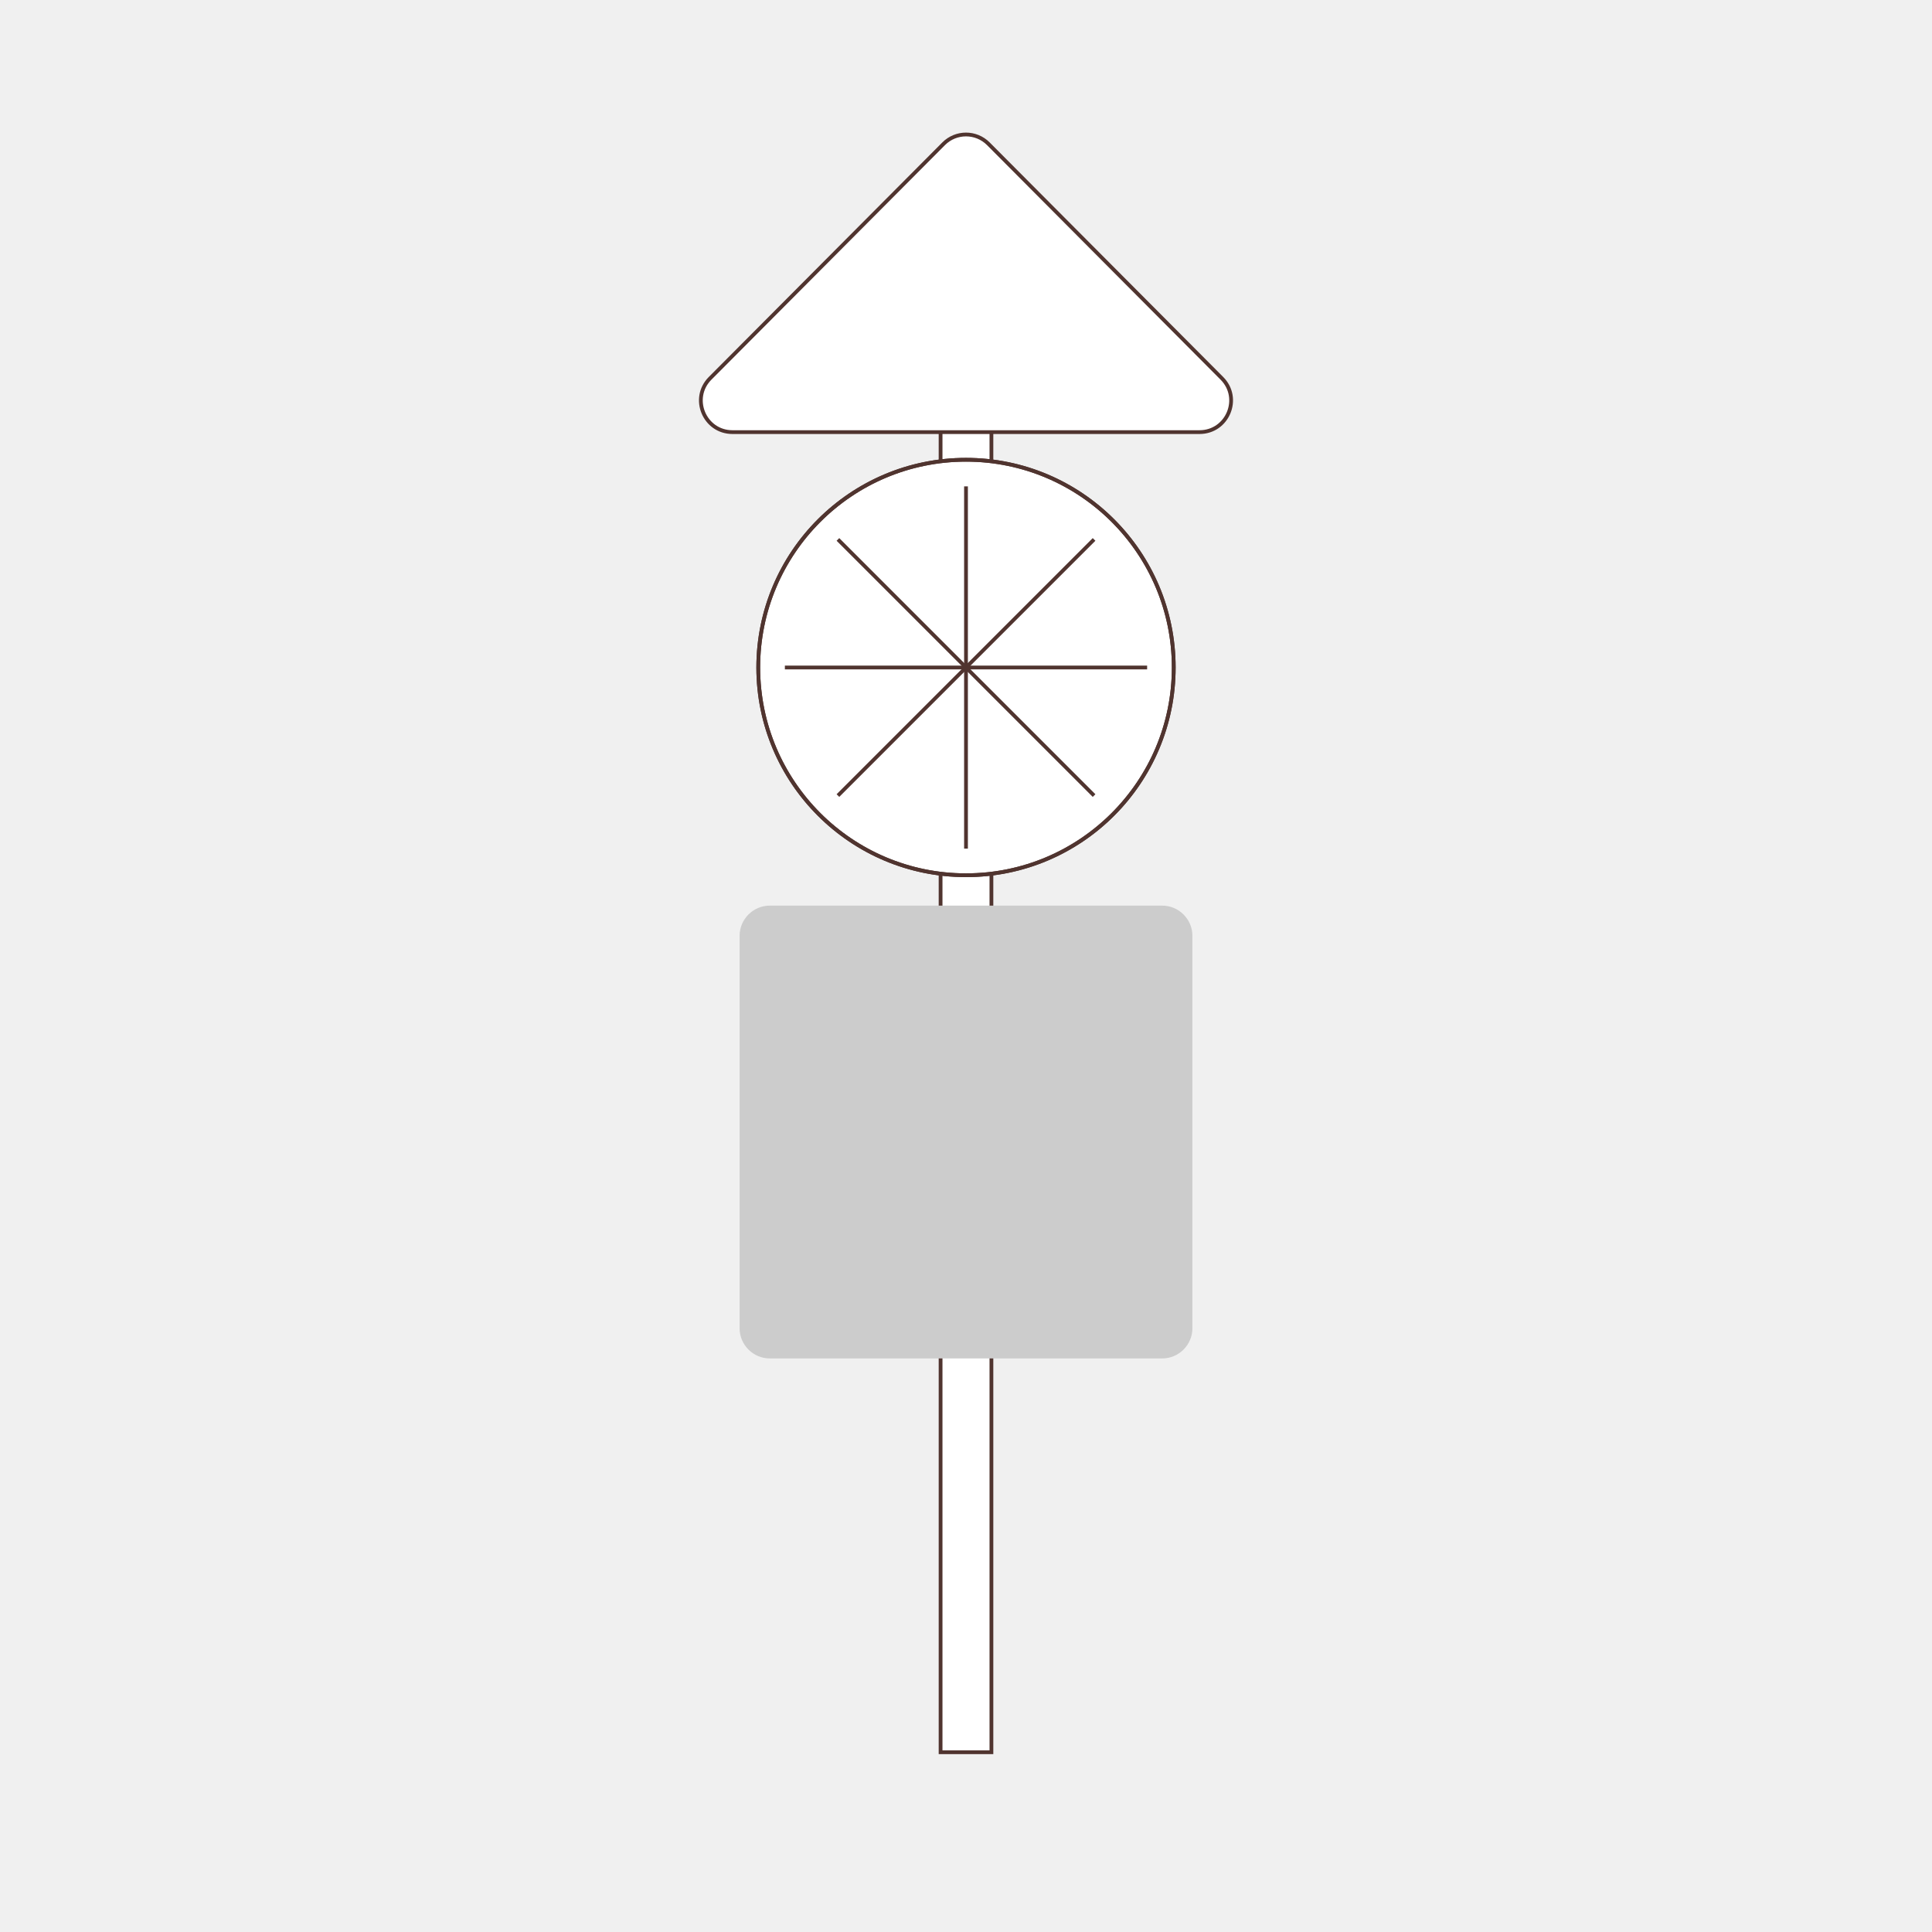
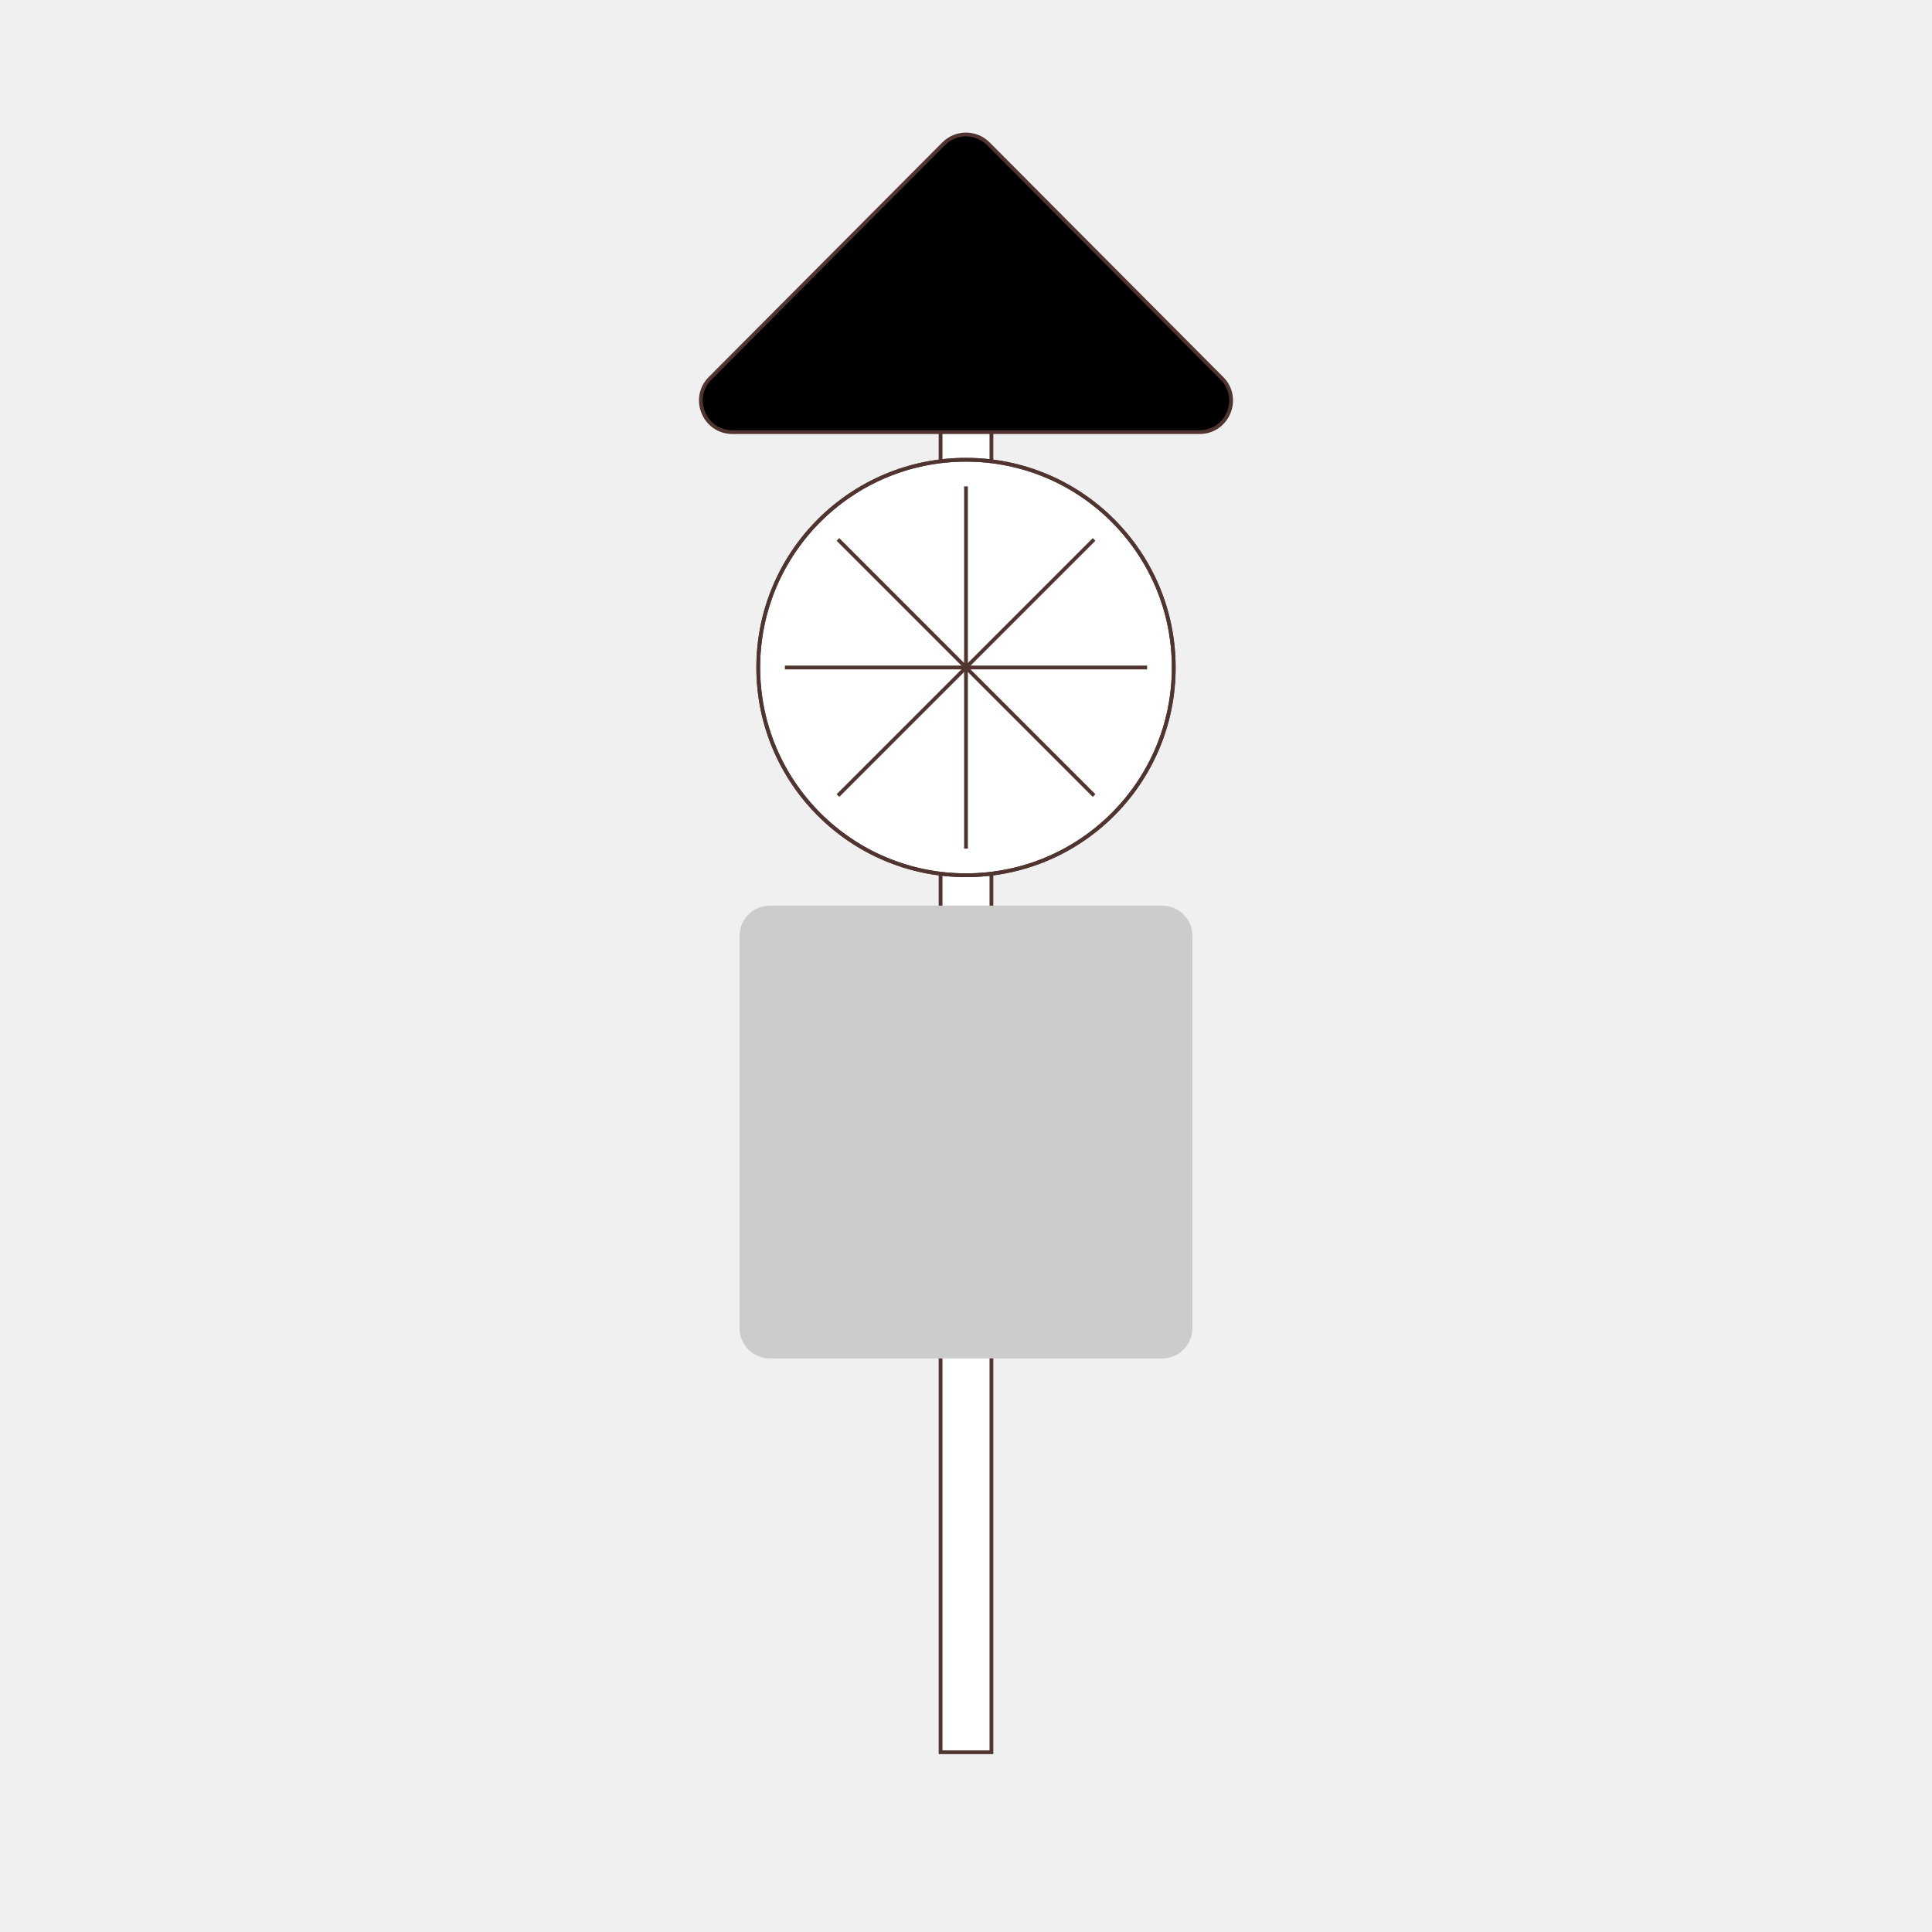
<svg xmlns="http://www.w3.org/2000/svg" version="1.1" id="レイヤー_1" x="0px" y="0px" viewBox="0 0 512 512" style="enable-background:new 0 0 512 512;" xml:space="preserve">
  <g>
    <rect id="くし" x="249.264" y="74.538" style="fill:#FFFFFF;stroke:#50342F;stroke-miterlimit:10;" width="13.473" height="389.823" />
-     <path style="fill:#FFFFFF;stroke:#50342F;stroke-miterlimit:10;" d="M250.075,38.101l-61.886,62.154   c-5.249,5.272-1.515,14.26,5.925,14.26h123.771c7.44,0,11.174-8.988,5.925-14.26l-61.886-62.154   C258.657,34.819,253.343,34.819,250.075,38.101z" />
+     <path style="stroke:#50342F;stroke-miterlimit:10;" d="M250.075,38.101l-61.886,62.154c-5.249,5.272-1.515,14.26,5.925,14.26   h123.771c7.44,0,11.174-8.988,5.925-14.26l-61.886-62.154C258.657,34.819,253.343,34.819,250.075,38.101z" />
    <path style="fill:#CCCCCC;" d="M308,360H204c-4.4,0-8-3.6-8-8V248c0-4.4,3.6-8,8-8h104c4.4,0,8,3.6,8,8v104   C316,356.4,312.4,360,308,360z" />
  </g>
  <g id="大根">
    <g>
      <line style="fill:#FFFFFF;" x1="208" y1="176.894" x2="304" y2="176.894" />
      <line style="fill:#FFFFFF;" x1="222.059" y1="210.835" x2="289.941" y2="142.953" />
      <line style="fill:#FFFFFF;" x1="256" y1="224.894" x2="256" y2="128.894" />
      <line style="fill:#FFFFFF;" x1="289.941" y1="210.835" x2="222.059" y2="142.953" />
      <circle style="fill:#FFFFFF;" cx="256" cy="176.894" r="55.054" />
    </g>
    <g>
      <line style="fill:none;stroke:#50342F;stroke-miterlimit:10;" x1="208" y1="176.894" x2="304" y2="176.894" />
      <line style="fill:none;stroke:#50342F;stroke-miterlimit:10;" x1="222.059" y1="210.835" x2="289.941" y2="142.953" />
      <line style="fill:none;stroke:#50342F;stroke-miterlimit:10;" x1="256" y1="224.894" x2="256" y2="128.894" />
      <line style="fill:none;stroke:#50342F;stroke-miterlimit:10;" x1="289.941" y1="210.835" x2="222.059" y2="142.953" />
      <circle style="fill:#FFFFFF;stroke:#50342F;stroke-miterlimit:10;" cx="256" cy="176.894" r="55.054" />
    </g>
    <g>
      <line style="fill:none;stroke:#50342F;stroke-miterlimit:10;" x1="208" y1="176.894" x2="304" y2="176.894" />
      <line style="fill:none;stroke:#50342F;stroke-miterlimit:10;" x1="222.059" y1="210.835" x2="289.941" y2="142.953" />
      <line style="fill:none;stroke:#50342F;stroke-miterlimit:10;" x1="256" y1="224.894" x2="256" y2="128.894" />
      <line style="fill:none;stroke:#50342F;stroke-miterlimit:10;" x1="289.941" y1="210.835" x2="222.059" y2="142.953" />
      <circle style="fill:none;stroke:#50342F;stroke-miterlimit:10;" cx="256" cy="176.894" r="55.054" />
    </g>
  </g>
</svg>
